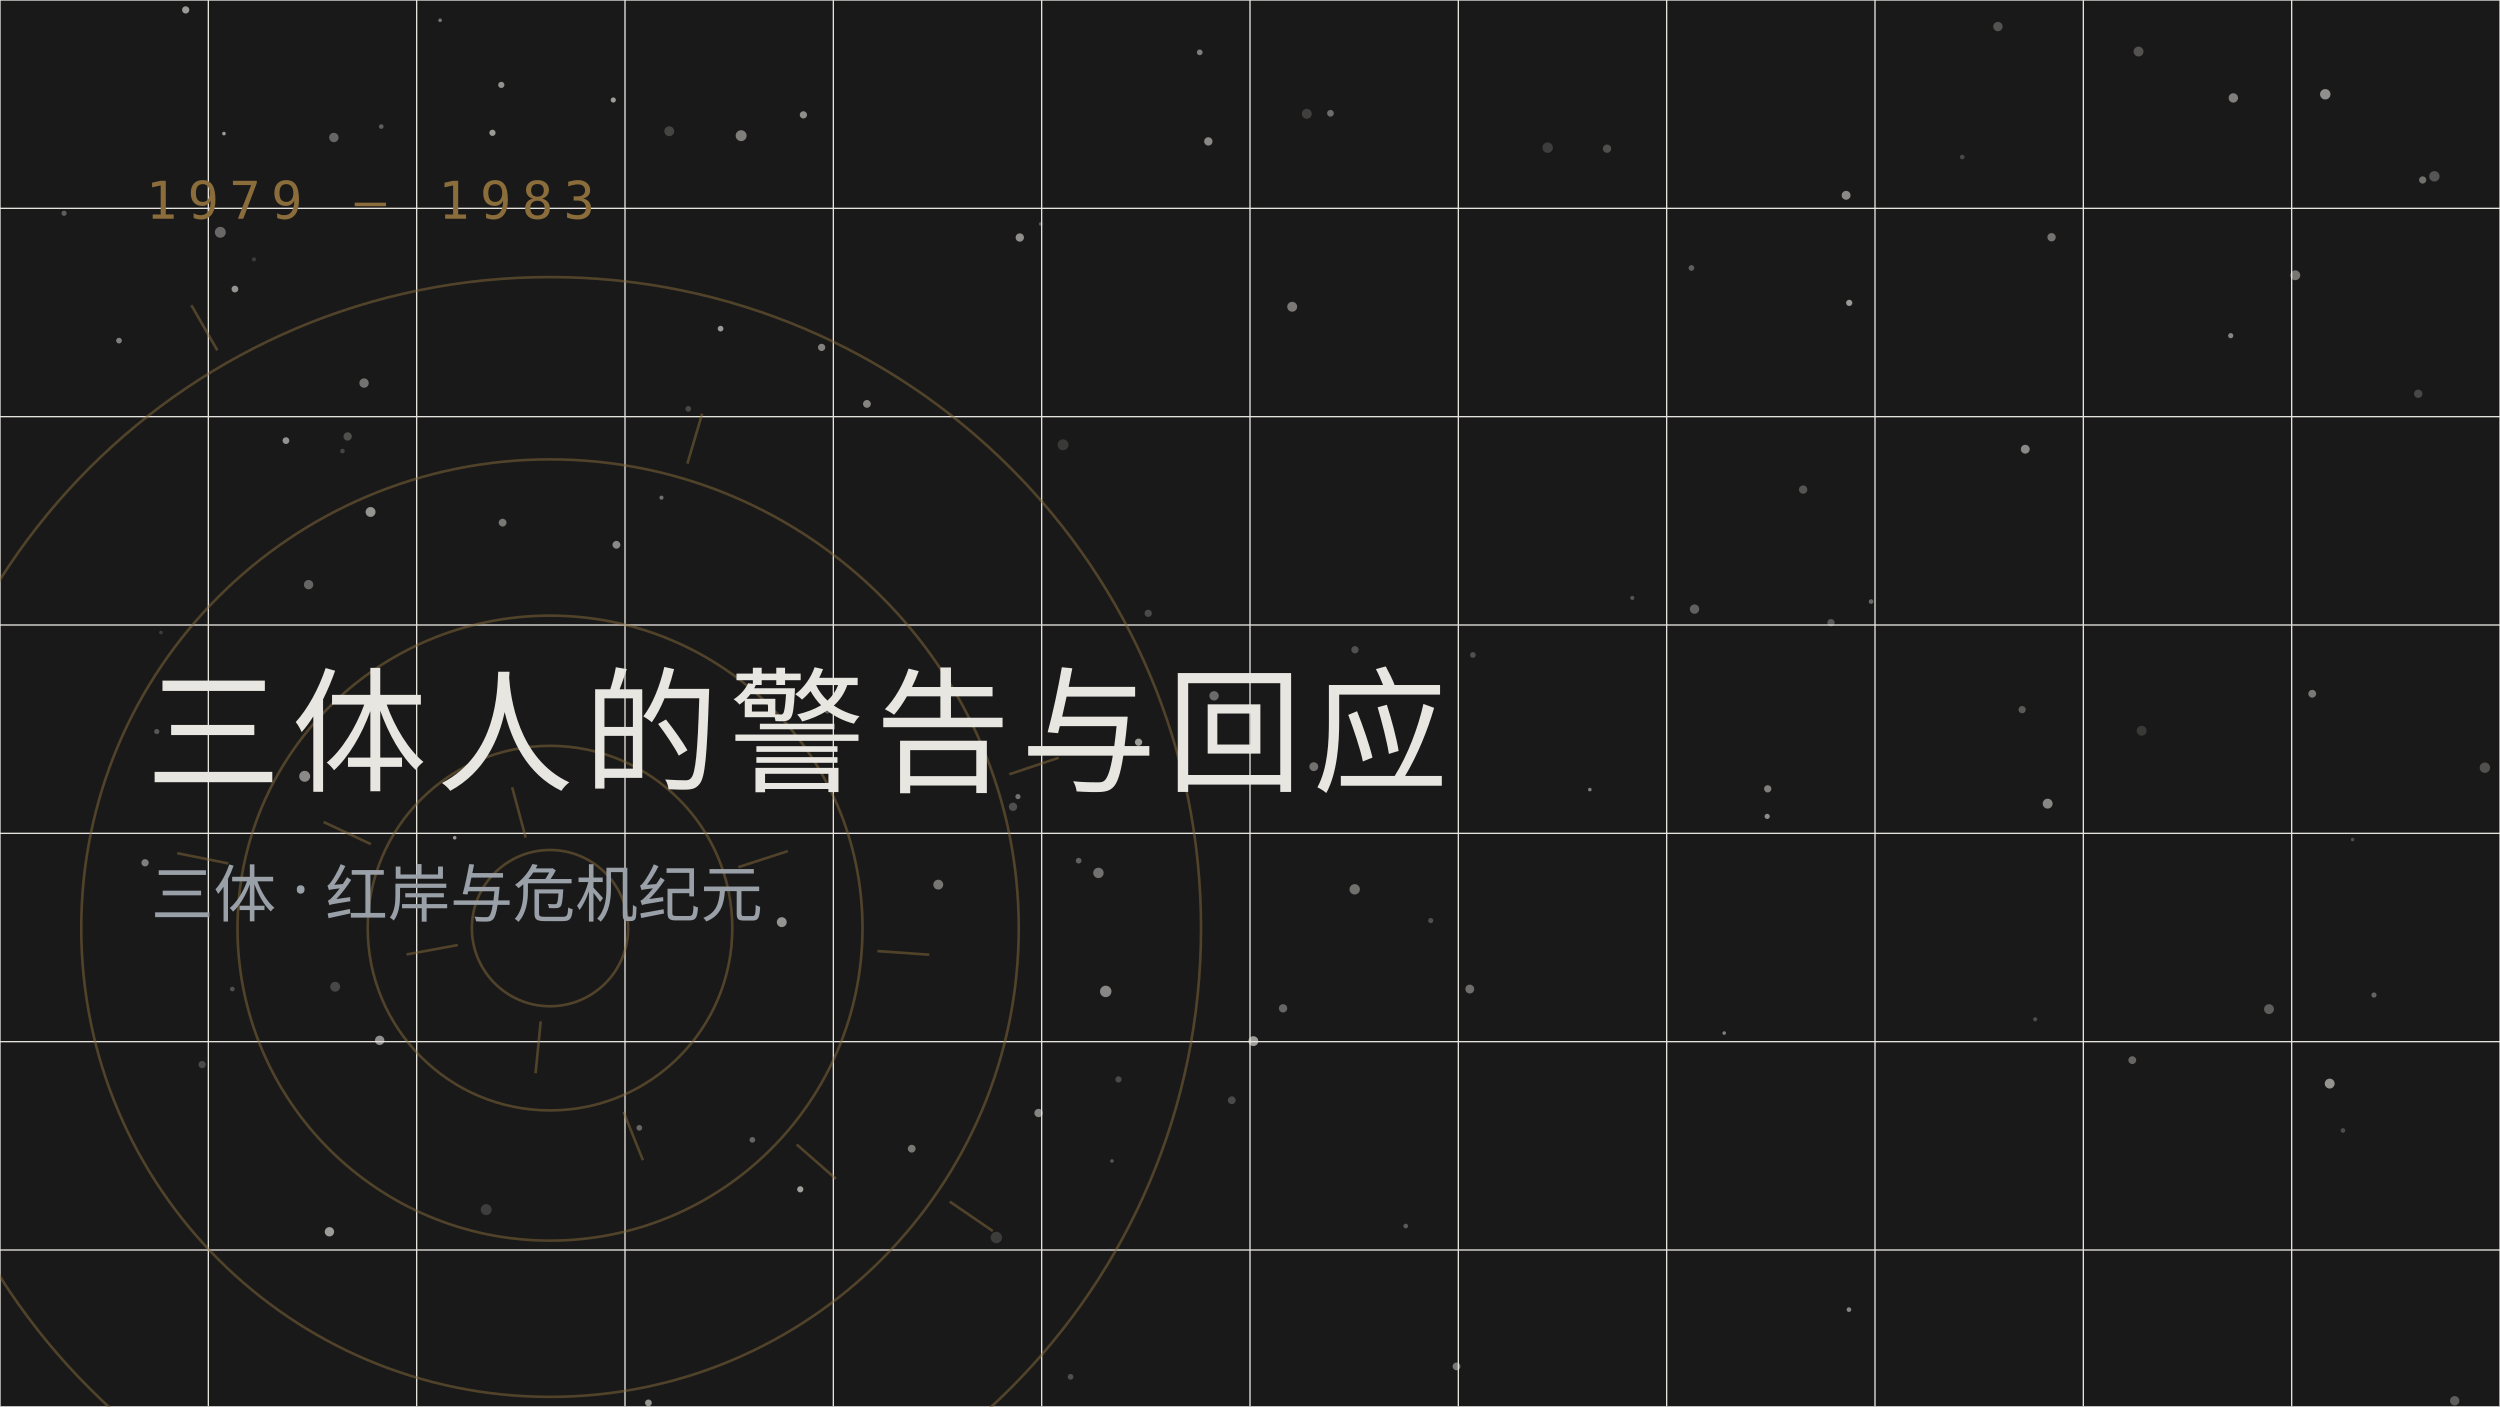
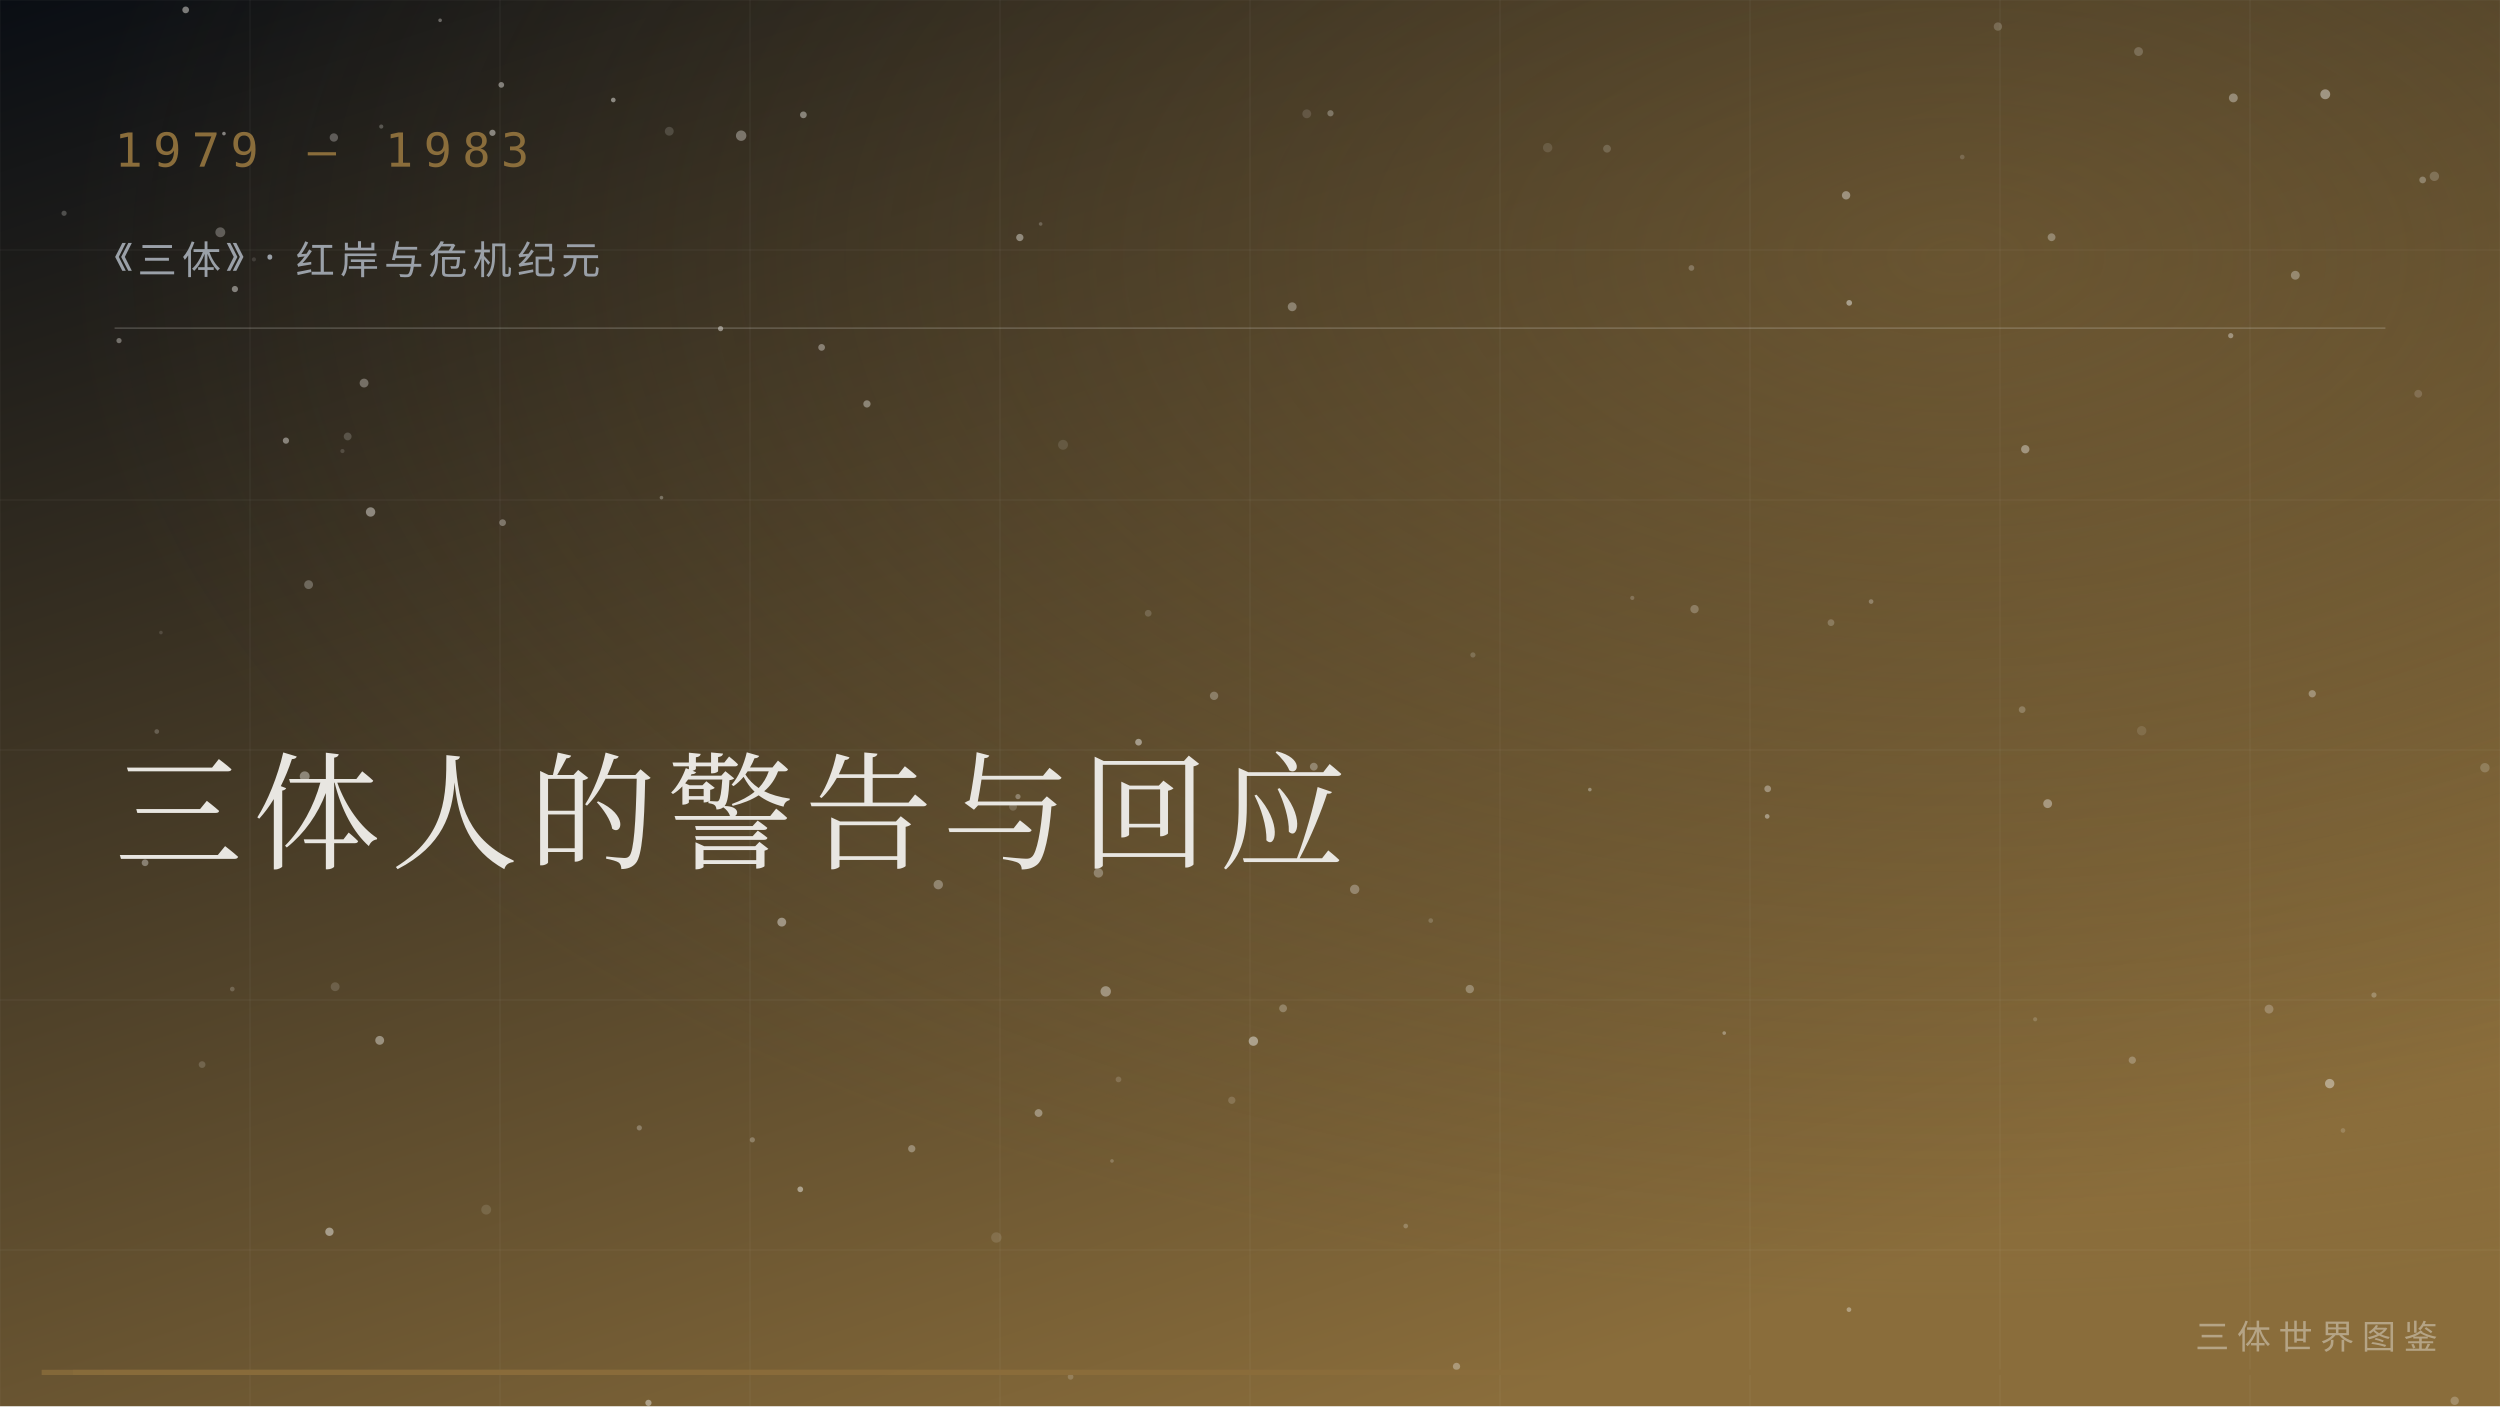
<svg xmlns="http://www.w3.org/2000/svg" width="960" height="540" viewBox="0 0 960 540">
-   <rect width="960" height="540" fill="#0a0e14" />
-   <rect width="960" height="540" fill="#8a6d3b" opacity="0.12" />
-   <line x1="0" y1="0" x2="0" y2="540" stroke="#e8e6e1" stroke-width="0.5" />
-   <line x1="80" y1="0" x2="80" y2="540" stroke="#e8e6e1" stroke-width="0.5" />
-   <line x1="160" y1="0" x2="160" y2="540" stroke="#e8e6e1" stroke-width="0.5" />
-   <line x1="240" y1="0" x2="240" y2="540" stroke="#e8e6e1" stroke-width="0.5" />
-   <line x1="320" y1="0" x2="320" y2="540" stroke="#e8e6e1" stroke-width="0.5" />
-   <line x1="400" y1="0" x2="400" y2="540" stroke="#e8e6e1" stroke-width="0.5" />
-   <line x1="480" y1="0" x2="480" y2="540" stroke="#e8e6e1" stroke-width="0.5" />
-   <line x1="560" y1="0" x2="560" y2="540" stroke="#e8e6e1" stroke-width="0.5" />
-   <line x1="640" y1="0" x2="640" y2="540" stroke="#e8e6e1" stroke-width="0.5" />
-   <line x1="720" y1="0" x2="720" y2="540" stroke="#e8e6e1" stroke-width="0.5" />
-   <line x1="800" y1="0" x2="800" y2="540" stroke="#e8e6e1" stroke-width="0.5" />
-   <line x1="880" y1="0" x2="880" y2="540" stroke="#e8e6e1" stroke-width="0.5" />
-   <line x1="960" y1="0" x2="960" y2="540" stroke="#e8e6e1" stroke-width="0.5" />
-   <line x1="0" y1="0" x2="960" y2="0" stroke="#e8e6e1" stroke-width="0.5" />
-   <line x1="0" y1="80" x2="960" y2="80" stroke="#e8e6e1" stroke-width="0.5" />
-   <line x1="0" y1="160" x2="960" y2="160" stroke="#e8e6e1" stroke-width="0.5" />
-   <line x1="0" y1="240" x2="960" y2="240" stroke="#e8e6e1" stroke-width="0.5" />
-   <line x1="0" y1="320" x2="960" y2="320" stroke="#e8e6e1" stroke-width="0.5" />
-   <line x1="0" y1="400" x2="960" y2="400" stroke="#e8e6e1" stroke-width="0.5" />
-   <line x1="0" y1="480" x2="960" y2="480" stroke="#e8e6e1" stroke-width="0.5" />
-   <circle cx="257.0" cy="50.4" r="1.9" fill="#e8e6e1" opacity="0.21" />
-   <circle cx="139.8" cy="147.1" r="1.8" fill="#e8e6e1" opacity="0.44" />
-   <circle cx="424.6" cy="380.7" r="2.2" fill="#e8e6e1" opacity="0.54" />
-   <circle cx="649.5" cy="102.9" r="1.1" fill="#e8e6e1" opacity="0.34" />
-   <circle cx="899.7" cy="434.1" r="0.9" fill="#e8e6e1" opacity="0.25" />
-   <circle cx="549.4" cy="353.5" r="1.0" fill="#e8e6e1" opacity="0.26" />
-   <circle cx="382.6" cy="475.2" r="2.2" fill="#e8e6e1" opacity="0.17" />
-   <circle cx="777.7" cy="172.5" r="1.7" fill="#e8e6e1" opacity="0.55" />
-   <circle cx="650.7" cy="233.9" r="1.8" fill="#e8e6e1" opacity="0.35" />
-   <circle cx="411.1" cy="528.7" r="1.1" fill="#e8e6e1" opacity="0.26" />
-   <circle cx="117.0" cy="298.1" r="2.1" fill="#e8e6e1" opacity="0.55" />
-   <circle cx="678.8" cy="302.9" r="1.4" fill="#e8e6e1" opacity="0.50" />
-   <circle cx="391.6" cy="91.2" r="1.6" fill="#e8e6e1" opacity="0.57" />
-   <circle cx="942.6" cy="537.9" r="1.8" fill="#e8e6e1" opacity="0.33" />
-   <circle cx="934.8" cy="67.7" r="2.0" fill="#e8e6e1" opacity="0.29" />
-   <circle cx="235.5" cy="38.4" r="1.0" fill="#e8e6e1" opacity="0.64" />
-   <circle cx="89.2" cy="379.8" r="0.9" fill="#e8e6e1" opacity="0.27" />
-   <circle cx="501.8" cy="43.7" r="1.9" fill="#e8e6e1" opacity="0.19" />
-   <circle cx="249.0" cy="538.7" r="1.3" fill="#e8e6e1" opacity="0.61" />
-   <circle cx="473.0" cy="422.5" r="1.5" fill="#e8e6e1" opacity="0.24" />
-   <circle cx="427.0" cy="445.8" r="0.7" fill="#e8e6e1" opacity="0.30" />
-   <circle cx="881.4" cy="105.7" r="1.9" fill="#e8e6e1" opacity="0.45" />
-   <circle cx="315.5" cy="133.4" r="1.4" fill="#e8e6e1" opacity="0.51" />
-   <circle cx="408.2" cy="170.8" r="2.1" fill="#e8e6e1" opacity="0.16" />
-   <circle cx="776.5" cy="272.5" r="1.4" fill="#e8e6e1" opacity="0.32" />
-   <circle cx="818.8" cy="407.1" r="1.5" fill="#e8e6e1" opacity="0.38" />
-   <circle cx="892.9" cy="36.2" r="2.0" fill="#e8e6e1" opacity="0.58" />
-   <circle cx="856.6" cy="128.9" r="1.0" fill="#e8e6e1" opacity="0.53" />
-   <circle cx="186.7" cy="464.5" r="2.1" fill="#e8e6e1" opacity="0.18" />
-   <circle cx="930.3" cy="69.1" r="1.4" fill="#e8e6e1" opacity="0.42" />
-   <circle cx="60.2" cy="280.9" r="1.0" fill="#e8e6e1" opacity="0.30" />
-   <circle cx="131.5" cy="173.2" r="0.9" fill="#e8e6e1" opacity="0.21" />
-   <circle cx="617.1" cy="57.1" r="1.6" fill="#e8e6e1" opacity="0.26" />
-   <circle cx="718.5" cy="231.0" r="0.9" fill="#e8e6e1" opacity="0.39" />
-   <circle cx="492.7" cy="387.2" r="1.6" fill="#e8e6e1" opacity="0.38" />
-   <circle cx="911.6" cy="382.1" r="1.0" fill="#e8e6e1" opacity="0.36" />
-   <circle cx="678.6" cy="313.5" r="1.0" fill="#e8e6e1" opacity="0.56" />
-   <circle cx="90.2" cy="111.0" r="1.3" fill="#e8e6e1" opacity="0.60" />
-   <circle cx="128.2" cy="52.8" r="1.8" fill="#e8e6e1" opacity="0.38" />
-   <circle cx="857.6" cy="37.6" r="1.8" fill="#e8e6e1" opacity="0.50" />
-   <circle cx="421.8" cy="335.2" r="2.0" fill="#e8e6e1" opacity="0.43" />
-   <circle cx="610.5" cy="303.2" r="0.7" fill="#e8e6e1" opacity="0.49" />
-   <circle cx="822.4" cy="280.6" r="1.9" fill="#e8e6e1" opacity="0.16" />
-   <circle cx="142.3" cy="196.6" r="1.9" fill="#e8e6e1" opacity="0.60" />
-   <circle cx="504.5" cy="294.4" r="1.7" fill="#e8e6e1" opacity="0.43" />
-   <circle cx="399.6" cy="86.0" r="0.7" fill="#e8e6e1" opacity="0.29" />
-   <circle cx="481.3" cy="399.8" r="1.9" fill="#e8e6e1" opacity="0.64" />
-   <circle cx="565.6" cy="251.5" r="1.1" fill="#e8e6e1" opacity="0.26" />
-   <circle cx="193.0" cy="200.7" r="1.5" fill="#e8e6e1" opacity="0.46" />
-   <circle cx="708.9" cy="75.0" r="1.7" fill="#e8e6e1" opacity="0.55" />
-   <circle cx="126.5" cy="473.0" r="1.8" fill="#e8e6e1" opacity="0.64" />
-   <circle cx="539.8" cy="470.8" r="0.9" fill="#e8e6e1" opacity="0.32" />
-   <circle cx="284.6" cy="52.1" r="2.1" fill="#e8e6e1" opacity="0.49" />
-   <circle cx="710.1" cy="116.3" r="1.2" fill="#e8e6e1" opacity="0.63" />
-   <circle cx="786.3" cy="308.6" r="1.9" fill="#e8e6e1" opacity="0.54" />
-   <circle cx="97.5" cy="99.6" r="0.8" fill="#e8e6e1" opacity="0.17" />
-   <circle cx="753.5" cy="60.3" r="0.9" fill="#e8e6e1" opacity="0.23" />
-   <circle cx="350.1" cy="441.1" r="1.5" fill="#e8e6e1" opacity="0.46" />
-   <circle cx="84.6" cy="89.2" r="2.1" fill="#e8e6e1" opacity="0.39" />
-   <circle cx="496.2" cy="117.8" r="1.9" fill="#e8e6e1" opacity="0.47" />
-   <circle cx="133.5" cy="167.6" r="1.6" fill="#e8e6e1" opacity="0.26" />
-   <circle cx="559.3" cy="524.7" r="1.5" fill="#e8e6e1" opacity="0.46" />
-   <circle cx="781.5" cy="391.4" r="0.8" fill="#e8e6e1" opacity="0.25" />
-   <circle cx="887.9" cy="266.4" r="1.5" fill="#e8e6e1" opacity="0.47" />
-   <circle cx="360.3" cy="339.7" r="1.9" fill="#e8e6e1" opacity="0.45" />
-   <circle cx="61.8" cy="242.9" r="0.7" fill="#e8e6e1" opacity="0.18" />
-   <circle cx="288.9" cy="437.7" r="1.1" fill="#e8e6e1" opacity="0.37" />
-   <circle cx="55.7" cy="331.3" r="1.4" fill="#e8e6e1" opacity="0.50" />
-   <circle cx="510.9" cy="43.5" r="1.3" fill="#e8e6e1" opacity="0.41" />
-   <circle cx="332.9" cy="155.1" r="1.5" fill="#e8e6e1" opacity="0.52" />
-   <circle cx="308.5" cy="44.1" r="1.4" fill="#e8e6e1" opacity="0.57" />
-   <circle cx="128.7" cy="378.9" r="1.9" fill="#e8e6e1" opacity="0.22" />
-   <circle cx="787.8" cy="91.1" r="1.6" fill="#e8e6e1" opacity="0.44" />
-   <circle cx="146.4" cy="48.6" r="0.9" fill="#e8e6e1" opacity="0.33" />
-   <circle cx="626.8" cy="229.6" r="0.8" fill="#e8e6e1" opacity="0.29" />
-   <circle cx="466.2" cy="267.2" r="1.8" fill="#e8e6e1" opacity="0.40" />
-   <circle cx="71.3" cy="3.8" r="1.4" fill="#e8e6e1" opacity="0.62" />
-   <circle cx="276.7" cy="126.2" r="1.1" fill="#e8e6e1" opacity="0.62" />
-   <circle cx="437.2" cy="285.0" r="1.4" fill="#e8e6e1" opacity="0.64" />
-   <circle cx="703.1" cy="239.1" r="1.4" fill="#e8e6e1" opacity="0.31" />
-   <circle cx="389.0" cy="309.8" r="1.6" fill="#e8e6e1" opacity="0.26" />
-   <circle cx="821.2" cy="19.8" r="1.9" fill="#e8e6e1" opacity="0.28" />
-   <circle cx="192.5" cy="32.6" r="1.2" fill="#e8e6e1" opacity="0.59" />
-   <circle cx="520.2" cy="341.5" r="2.0" fill="#e8e6e1" opacity="0.42" />
-   <circle cx="118.5" cy="224.5" r="1.8" fill="#e8e6e1" opacity="0.37" />
-   <circle cx="254.0" cy="191.1" r="0.8" fill="#e8e6e1" opacity="0.42" />
-   <circle cx="871.3" cy="387.5" r="1.9" fill="#e8e6e1" opacity="0.33" />
-   <circle cx="300.2" cy="354.1" r="1.9" fill="#e8e6e1" opacity="0.60" />
-   <circle cx="440.9" cy="235.5" r="1.4" fill="#e8e6e1" opacity="0.24" />
-   <circle cx="398.8" cy="427.4" r="1.6" fill="#e8e6e1" opacity="0.52" />
-   <circle cx="189.1" cy="51.0" r="1.2" fill="#e8e6e1" opacity="0.63" />
-   <circle cx="307.3" cy="456.7" r="1.2" fill="#e8e6e1" opacity="0.65" />
-   <circle cx="894.6" cy="416.1" r="1.9" fill="#e8e6e1" opacity="0.60" />
-   <circle cx="767.2" cy="10.2" r="1.8" fill="#e8e6e1" opacity="0.28" />
-   <circle cx="77.6" cy="408.8" r="1.4" fill="#e8e6e1" opacity="0.24" />
-   <circle cx="710.0" cy="502.9" r="0.9" fill="#e8e6e1" opacity="0.52" />
-   <circle cx="954.2" cy="294.8" r="2.0" fill="#e8e6e1" opacity="0.27" />
-   <circle cx="24.6" cy="81.9" r="1.0" fill="#e8e6e1" opacity="0.33" />
-   <circle cx="169.0" cy="7.8" r="0.7" fill="#e8e6e1" opacity="0.46" />
-   <circle cx="594.3" cy="56.7" r="2.0" fill="#e8e6e1" opacity="0.18" />
-   <circle cx="390.9" cy="305.9" r="1.0" fill="#e8e6e1" opacity="0.43" />
-   <circle cx="429.5" cy="414.5" r="1.2" fill="#e8e6e1" opacity="0.24" />
-   <circle cx="86.0" cy="51.3" r="0.7" fill="#e8e6e1" opacity="0.64" />
-   <circle cx="564.4" cy="379.8" r="1.7" fill="#e8e6e1" opacity="0.41" />
-   <circle cx="245.5" cy="433.1" r="1.1" fill="#e8e6e1" opacity="0.38" />
-   <circle cx="662.1" cy="396.7" r="0.7" fill="#e8e6e1" opacity="0.49" />
-   <circle cx="145.8" cy="399.5" r="1.8" fill="#e8e6e1" opacity="0.58" />
-   <circle cx="45.7" cy="130.8" r="1.1" fill="#e8e6e1" opacity="0.50" />
-   <circle cx="109.8" cy="169.2" r="1.3" fill="#e8e6e1" opacity="0.59" />
-   <circle cx="928.6" cy="151.2" r="1.6" fill="#e8e6e1" opacity="0.23" />
-   <circle cx="460.7" cy="20.1" r="1.1" fill="#e8e6e1" opacity="0.49" />
-   <circle cx="903.4" cy="322.4" r="0.7" fill="#e8e6e1" opacity="0.25" />
-   <circle cx="236.7" cy="209.2" r="1.5" fill="#e8e6e1" opacity="0.55" />
-   <circle cx="174.6" cy="321.7" r="0.7" fill="#e8e6e1" opacity="0.63" />
-   <circle cx="692.4" cy="188.0" r="1.6" fill="#e8e6e1" opacity="0.29" />
-   <circle cx="264.3" cy="157.0" r="1.1" fill="#e8e6e1" opacity="0.23" />
-   <circle cx="317.7" cy="272.9" r="1.1" fill="#e8e6e1" opacity="0.33" />
-   <circle cx="520.3" cy="249.5" r="1.4" fill="#e8e6e1" opacity="0.27" />
-   <circle cx="464.0" cy="54.3" r="1.6" fill="#e8e6e1" opacity="0.55" />
-   <circle cx="414.2" cy="330.5" r="1.1" fill="#e8e6e1" opacity="0.35" />
-   <g opacity="0.5" stroke="#8a6d3b" fill="none">
-     <circle cx="211.2" cy="356.4" r="30" />
-     <line x1="201.862" y1="321.632" x2="196.674" y2="302.317" />
-     <line x1="175.792" y1="362.901" x2="156.121" y2="366.513" />
-     <line x1="207.635" y1="392.223" x2="205.654" y2="412.125" />
-     <circle cx="211.2" cy="356.4" r="70" />
-     <line x1="283.503" y1="332.985" x2="302.53" y2="326.823" />
-     <line x1="142.387" y1="324.138" x2="124.279" y2="315.648" />
-     <line x1="239.446" y1="426.956" x2="246.879" y2="445.523" />
-     <circle cx="211.2" cy="356.4" r="120" />
-     <line x1="87.672" y1="331.564" x2="68.064" y2="327.622" />
-     <line x1="305.928" y1="439.482" x2="320.964" y2="452.67" />
-     <line x1="336.891" y1="365.213" x2="356.842" y2="366.612" />
-     <circle cx="211.2" cy="356.4" r="180" />
-     <line x1="263.961" y1="178.04" x2="269.634" y2="158.862" />
-     <line x1="364.712" y1="461.424" x2="381.219" y2="472.716" />
-     <line x1="387.571" y1="297.329" x2="406.535" y2="290.977" />
-     <circle cx="211.2" cy="356.4" r="250" />
-     <line x1="213.964" y1="612.385" x2="214.18" y2="632.384" />
-     <line x1="239.506" y1="610.83" x2="241.717" y2="630.708" />
-     <line x1="83.468" y1="134.543" x2="73.489" y2="117.21" />
+   <defs>
+     <linearGradient id="bg" x1="0" y1="0" x2="0.6" y2="1">
+       <stop offset="0" stop-color="#0a0e14" />
+       <stop offset="1" stop-color="#8a6d3b" />
+     </linearGradient>
+     <radialGradient id="glow" cx="0.78" cy="0.18" r="0.75">
+       <stop offset="0" stop-color="#8a6d3b" stop-opacity="0.5" />
+       <stop offset="1" stop-color="#8a6d3b" stop-opacity="0" />
+     </radialGradient>
+   </defs>
+   <rect width="960" height="540" fill="url(#bg)" />
+   <rect width="960" height="540" fill="url(#glow)" />
+   <circle cx="257.0" cy="50.4" r="1.7" fill="#e8e6e1" opacity="0.17" />
+   <circle cx="139.8" cy="147.1" r="1.7" fill="#e8e6e1" opacity="0.36" />
+   <circle cx="424.6" cy="380.7" r="2.0" fill="#e8e6e1" opacity="0.43" />
+   <circle cx="649.5" cy="102.9" r="1.1" fill="#e8e6e1" opacity="0.27" />
+   <circle cx="899.7" cy="434.1" r="0.9" fill="#e8e6e1" opacity="0.20" />
+   <circle cx="549.4" cy="353.5" r="0.9" fill="#e8e6e1" opacity="0.21" />
+   <circle cx="382.6" cy="475.2" r="2.0" fill="#e8e6e1" opacity="0.14" />
+   <circle cx="777.7" cy="172.5" r="1.6" fill="#e8e6e1" opacity="0.44" />
+   <circle cx="650.7" cy="233.9" r="1.6" fill="#e8e6e1" opacity="0.28" />
+   <circle cx="411.1" cy="528.7" r="1.1" fill="#e8e6e1" opacity="0.21" />
+   <circle cx="117.0" cy="298.1" r="1.9" fill="#e8e6e1" opacity="0.44" />
+   <circle cx="678.8" cy="302.9" r="1.3" fill="#e8e6e1" opacity="0.40" />
+   <circle cx="391.6" cy="91.2" r="1.4" fill="#e8e6e1" opacity="0.46" />
+   <circle cx="942.6" cy="537.9" r="1.6" fill="#e8e6e1" opacity="0.27" />
+   <circle cx="934.8" cy="67.7" r="1.8" fill="#e8e6e1" opacity="0.23" />
+   <circle cx="235.5" cy="38.4" r="0.9" fill="#e8e6e1" opacity="0.51" />
+   <circle cx="89.2" cy="379.8" r="0.9" fill="#e8e6e1" opacity="0.22" />
+   <circle cx="501.8" cy="43.7" r="1.7" fill="#e8e6e1" opacity="0.15" />
+   <circle cx="249.0" cy="538.7" r="1.2" fill="#e8e6e1" opacity="0.49" />
+   <circle cx="473.0" cy="422.5" r="1.4" fill="#e8e6e1" opacity="0.19" />
+   <circle cx="427.0" cy="445.8" r="0.7" fill="#e8e6e1" opacity="0.24" />
+   <circle cx="881.4" cy="105.7" r="1.7" fill="#e8e6e1" opacity="0.36" />
+   <circle cx="315.5" cy="133.4" r="1.3" fill="#e8e6e1" opacity="0.41" />
+   <circle cx="408.2" cy="170.8" r="1.9" fill="#e8e6e1" opacity="0.13" />
+   <circle cx="776.5" cy="272.5" r="1.3" fill="#e8e6e1" opacity="0.26" />
+   <circle cx="818.8" cy="407.1" r="1.4" fill="#e8e6e1" opacity="0.30" />
+   <circle cx="892.9" cy="36.2" r="1.9" fill="#e8e6e1" opacity="0.47" />
+   <circle cx="856.6" cy="128.9" r="1.0" fill="#e8e6e1" opacity="0.43" />
+   <circle cx="186.7" cy="464.5" r="1.9" fill="#e8e6e1" opacity="0.14" />
+   <circle cx="930.3" cy="69.1" r="1.3" fill="#e8e6e1" opacity="0.33" />
+   <circle cx="60.2" cy="280.9" r="0.9" fill="#e8e6e1" opacity="0.24" />
+   <circle cx="131.5" cy="173.2" r="0.8" fill="#e8e6e1" opacity="0.17" />
+   <circle cx="617.1" cy="57.1" r="1.5" fill="#e8e6e1" opacity="0.20" />
+   <circle cx="718.5" cy="231.0" r="0.9" fill="#e8e6e1" opacity="0.31" />
+   <circle cx="492.7" cy="387.2" r="1.5" fill="#e8e6e1" opacity="0.30" />
+   <circle cx="911.6" cy="382.1" r="1.0" fill="#e8e6e1" opacity="0.29" />
+   <circle cx="678.6" cy="313.5" r="0.9" fill="#e8e6e1" opacity="0.45" />
+   <circle cx="90.2" cy="111.0" r="1.2" fill="#e8e6e1" opacity="0.48" />
+   <circle cx="128.2" cy="52.8" r="1.6" fill="#e8e6e1" opacity="0.31" />
+   <circle cx="857.6" cy="37.6" r="1.7" fill="#e8e6e1" opacity="0.40" />
+   <circle cx="421.8" cy="335.2" r="1.8" fill="#e8e6e1" opacity="0.34" />
+   <circle cx="610.5" cy="303.2" r="0.7" fill="#e8e6e1" opacity="0.39" />
+   <circle cx="822.4" cy="280.6" r="1.8" fill="#e8e6e1" opacity="0.13" />
+   <circle cx="142.3" cy="196.6" r="1.8" fill="#e8e6e1" opacity="0.48" />
+   <circle cx="504.5" cy="294.4" r="1.5" fill="#e8e6e1" opacity="0.35" />
+   <circle cx="399.6" cy="86.0" r="0.7" fill="#e8e6e1" opacity="0.24" />
+   <circle cx="481.3" cy="399.8" r="1.8" fill="#e8e6e1" opacity="0.51" />
+   <circle cx="565.6" cy="251.5" r="1.0" fill="#e8e6e1" opacity="0.21" />
+   <circle cx="193.0" cy="200.7" r="1.3" fill="#e8e6e1" opacity="0.37" />
+   <circle cx="708.9" cy="75.0" r="1.6" fill="#e8e6e1" opacity="0.44" />
+   <circle cx="126.5" cy="473.0" r="1.6" fill="#e8e6e1" opacity="0.51" />
+   <circle cx="539.8" cy="470.8" r="0.9" fill="#e8e6e1" opacity="0.26" />
+   <circle cx="284.6" cy="52.1" r="2.0" fill="#e8e6e1" opacity="0.39" />
+   <circle cx="710.1" cy="116.3" r="1.1" fill="#e8e6e1" opacity="0.51" />
+   <circle cx="786.3" cy="308.6" r="1.7" fill="#e8e6e1" opacity="0.43" />
+   <circle cx="97.5" cy="99.6" r="0.8" fill="#e8e6e1" opacity="0.14" />
+   <circle cx="753.5" cy="60.3" r="0.9" fill="#e8e6e1" opacity="0.18" />
+   <circle cx="350.1" cy="441.1" r="1.4" fill="#e8e6e1" opacity="0.37" />
+   <circle cx="84.6" cy="89.2" r="1.9" fill="#e8e6e1" opacity="0.31" />
+   <circle cx="496.2" cy="117.8" r="1.7" fill="#e8e6e1" opacity="0.37" />
+   <circle cx="133.5" cy="167.6" r="1.5" fill="#e8e6e1" opacity="0.21" />
+   <circle cx="559.3" cy="524.7" r="1.4" fill="#e8e6e1" opacity="0.37" />
+   <circle cx="781.5" cy="391.4" r="0.8" fill="#e8e6e1" opacity="0.20" />
+   <circle cx="887.9" cy="266.4" r="1.4" fill="#e8e6e1" opacity="0.38" />
+   <circle cx="360.3" cy="339.7" r="1.8" fill="#e8e6e1" opacity="0.36" />
+   <circle cx="61.8" cy="242.9" r="0.7" fill="#e8e6e1" opacity="0.15" />
+   <circle cx="288.9" cy="437.7" r="1.0" fill="#e8e6e1" opacity="0.30" />
+   <circle cx="55.7" cy="331.3" r="1.3" fill="#e8e6e1" opacity="0.40" />
+   <circle cx="510.9" cy="43.5" r="1.2" fill="#e8e6e1" opacity="0.33" />
+   <circle cx="332.9" cy="155.1" r="1.4" fill="#e8e6e1" opacity="0.42" />
+   <circle cx="308.5" cy="44.1" r="1.3" fill="#e8e6e1" opacity="0.46" />
+   <circle cx="128.7" cy="378.9" r="1.7" fill="#e8e6e1" opacity="0.17" />
+   <circle cx="787.8" cy="91.1" r="1.5" fill="#e8e6e1" opacity="0.35" />
+   <circle cx="146.4" cy="48.6" r="0.8" fill="#e8e6e1" opacity="0.27" />
+   <circle cx="626.8" cy="229.6" r="0.8" fill="#e8e6e1" opacity="0.23" />
+   <circle cx="466.2" cy="267.2" r="1.6" fill="#e8e6e1" opacity="0.32" />
+   <circle cx="71.3" cy="3.8" r="1.3" fill="#e8e6e1" opacity="0.49" />
+   <circle cx="276.7" cy="126.2" r="1.0" fill="#e8e6e1" opacity="0.50" />
+   <circle cx="437.2" cy="285.0" r="1.3" fill="#e8e6e1" opacity="0.51" />
+   <circle cx="703.1" cy="239.1" r="1.3" fill="#e8e6e1" opacity="0.25" />
+   <circle cx="389.0" cy="309.8" r="1.5" fill="#e8e6e1" opacity="0.21" />
+   <circle cx="821.2" cy="19.8" r="1.7" fill="#e8e6e1" opacity="0.23" />
+   <circle cx="192.5" cy="32.6" r="1.1" fill="#e8e6e1" opacity="0.47" />
+   <circle cx="520.2" cy="341.5" r="1.8" fill="#e8e6e1" opacity="0.34" />
+   <circle cx="118.5" cy="224.5" r="1.7" fill="#e8e6e1" opacity="0.30" />
+   <circle cx="254.0" cy="191.1" r="0.7" fill="#e8e6e1" opacity="0.33" />
+   <circle cx="871.3" cy="387.5" r="1.7" fill="#e8e6e1" opacity="0.27" />
+   <circle cx="300.2" cy="354.1" r="1.7" fill="#e8e6e1" opacity="0.48" />
+   <circle cx="440.9" cy="235.5" r="1.3" fill="#e8e6e1" opacity="0.19" />
+   <circle cx="398.8" cy="427.4" r="1.5" fill="#e8e6e1" opacity="0.41" />
+   <circle cx="189.1" cy="51.0" r="1.2" fill="#e8e6e1" opacity="0.50" />
+   <circle cx="307.3" cy="456.7" r="1.1" fill="#e8e6e1" opacity="0.52" />
+   <circle cx="894.6" cy="416.1" r="1.8" fill="#e8e6e1" opacity="0.48" />
+   <circle cx="767.2" cy="10.2" r="1.6" fill="#e8e6e1" opacity="0.22" />
+   <circle cx="77.6" cy="408.8" r="1.3" fill="#e8e6e1" opacity="0.19" />
+   <circle cx="710.0" cy="502.9" r="0.9" fill="#e8e6e1" opacity="0.42" />
+   <circle cx="954.2" cy="294.8" r="1.8" fill="#e8e6e1" opacity="0.22" />
+   <circle cx="24.6" cy="81.9" r="1.0" fill="#e8e6e1" opacity="0.26" />
+   <circle cx="169.0" cy="7.8" r="0.7" fill="#e8e6e1" opacity="0.37" />
+   <circle cx="594.3" cy="56.7" r="1.8" fill="#e8e6e1" opacity="0.14" />
+   <circle cx="390.9" cy="305.9" r="1.0" fill="#e8e6e1" opacity="0.35" />
+   <circle cx="429.5" cy="414.5" r="1.1" fill="#e8e6e1" opacity="0.19" />
+   <circle cx="86.0" cy="51.3" r="0.7" fill="#e8e6e1" opacity="0.51" />
+   <circle cx="564.4" cy="379.8" r="1.6" fill="#e8e6e1" opacity="0.33" />
+   <circle cx="245.5" cy="433.1" r="1.0" fill="#e8e6e1" opacity="0.31" />
+   <circle cx="662.1" cy="396.7" r="0.7" fill="#e8e6e1" opacity="0.39" />
+   <circle cx="145.8" cy="399.5" r="1.7" fill="#e8e6e1" opacity="0.46" />
+   <circle cx="45.7" cy="130.8" r="1.0" fill="#e8e6e1" opacity="0.40" />
+   <circle cx="109.8" cy="169.2" r="1.2" fill="#e8e6e1" opacity="0.47" />
+   <circle cx="928.6" cy="151.2" r="1.5" fill="#e8e6e1" opacity="0.18" />
+   <line x1="0" y1="0" x2="0" y2="540" stroke="#e8e6e1" stroke-width="0.5" opacity="0.05" />
+   <line x1="96" y1="0" x2="96" y2="540" stroke="#e8e6e1" stroke-width="0.5" opacity="0.05" />
+   <line x1="192" y1="0" x2="192" y2="540" stroke="#e8e6e1" stroke-width="0.5" opacity="0.05" />
+   <line x1="288" y1="0" x2="288" y2="540" stroke="#e8e6e1" stroke-width="0.5" opacity="0.05" />
+   <line x1="384" y1="0" x2="384" y2="540" stroke="#e8e6e1" stroke-width="0.5" opacity="0.05" />
+   <line x1="480" y1="0" x2="480" y2="540" stroke="#e8e6e1" stroke-width="0.5" opacity="0.05" />
+   <line x1="576" y1="0" x2="576" y2="540" stroke="#e8e6e1" stroke-width="0.5" opacity="0.05" />
+   <line x1="672" y1="0" x2="672" y2="540" stroke="#e8e6e1" stroke-width="0.5" opacity="0.05" />
+   <line x1="768" y1="0" x2="768" y2="540" stroke="#e8e6e1" stroke-width="0.5" opacity="0.05" />
+   <line x1="864" y1="0" x2="864" y2="540" stroke="#e8e6e1" stroke-width="0.5" opacity="0.05" />
+   <line x1="960" y1="0" x2="960" y2="540" stroke="#e8e6e1" stroke-width="0.5" opacity="0.05" />
+   <line x1="0" y1="0" x2="960" y2="0" stroke="#e8e6e1" stroke-width="0.5" opacity="0.05" />
+   <line x1="0" y1="96" x2="960" y2="96" stroke="#e8e6e1" stroke-width="0.5" opacity="0.05" />
+   <line x1="0" y1="192" x2="960" y2="192" stroke="#e8e6e1" stroke-width="0.5" opacity="0.05" />
+   <line x1="0" y1="288" x2="960" y2="288" stroke="#e8e6e1" stroke-width="0.5" opacity="0.05" />
+   <line x1="0" y1="384" x2="960" y2="384" stroke="#e8e6e1" stroke-width="0.5" opacity="0.05" />
+   <line x1="0" y1="480" x2="960" y2="480" stroke="#e8e6e1" stroke-width="0.5" opacity="0.05" />
+   <text x="44" y="64" font-family="'SFMono-Regular','Menlo','Consolas',monospace" font-size="18" fill="#8a6d3b" letter-spacing="4">1979 – 1983</text>
+   <text x="44" y="104" font-family="'PingFang SC','Hiragino Sans GB','Microsoft YaHei',sans-serif" font-size="15" fill="#9aa0a8" letter-spacing="2">《三体》 · 红岸与危机纪元</text>
+   <line x1="44" y1="126" x2="916" y2="126" stroke="#e8e6e1" stroke-width="0.5" opacity="0.25" />
+   <text x="44" y="330" font-family="'Noto Serif CJK SC','Songti SC','STSong','SimSun',serif" font-size="49" fill="#e8e6e1" letter-spacing="4">三体人的警告与回应</text>
+   <text x="936" y="518" text-anchor="end" font-family="'SFMono-Regular','Menlo','Consolas',monospace" font-size="13" fill="#e8e6e1" opacity="0.45" letter-spacing="3">三体世界图鉴</text>
+   <g>
+     <rect x="16" y="526" width="928" height="2" fill="#8a6d3b" opacity="0.8" />
+     <rect x="28" y="526" width="904" height="2" fill="#8a6d3b" opacity="0.58" />
+     <rect x="40" y="526" width="880" height="2" fill="#8a6d3b" opacity="0.36" />
  </g>
-   <text x="56" y="84" font-family="'SFMono-Regular','Menlo',monospace" font-size="20" fill="#8a6d3b" letter-spacing="4">1979 – 1983</text>
-   <text x="56" y="300" font-family="'Noto Serif SC','Songti SC',serif" font-size="52" fill="#e8e6e1" letter-spacing="4">三体人的警告与回应</text>
-   <text x="58" y="352" font-family="'PingFang SC','Microsoft YaHei',sans-serif" font-size="24" fill="#9aa0a8">三体 · 红岸与危机纪元</text>
</svg>
